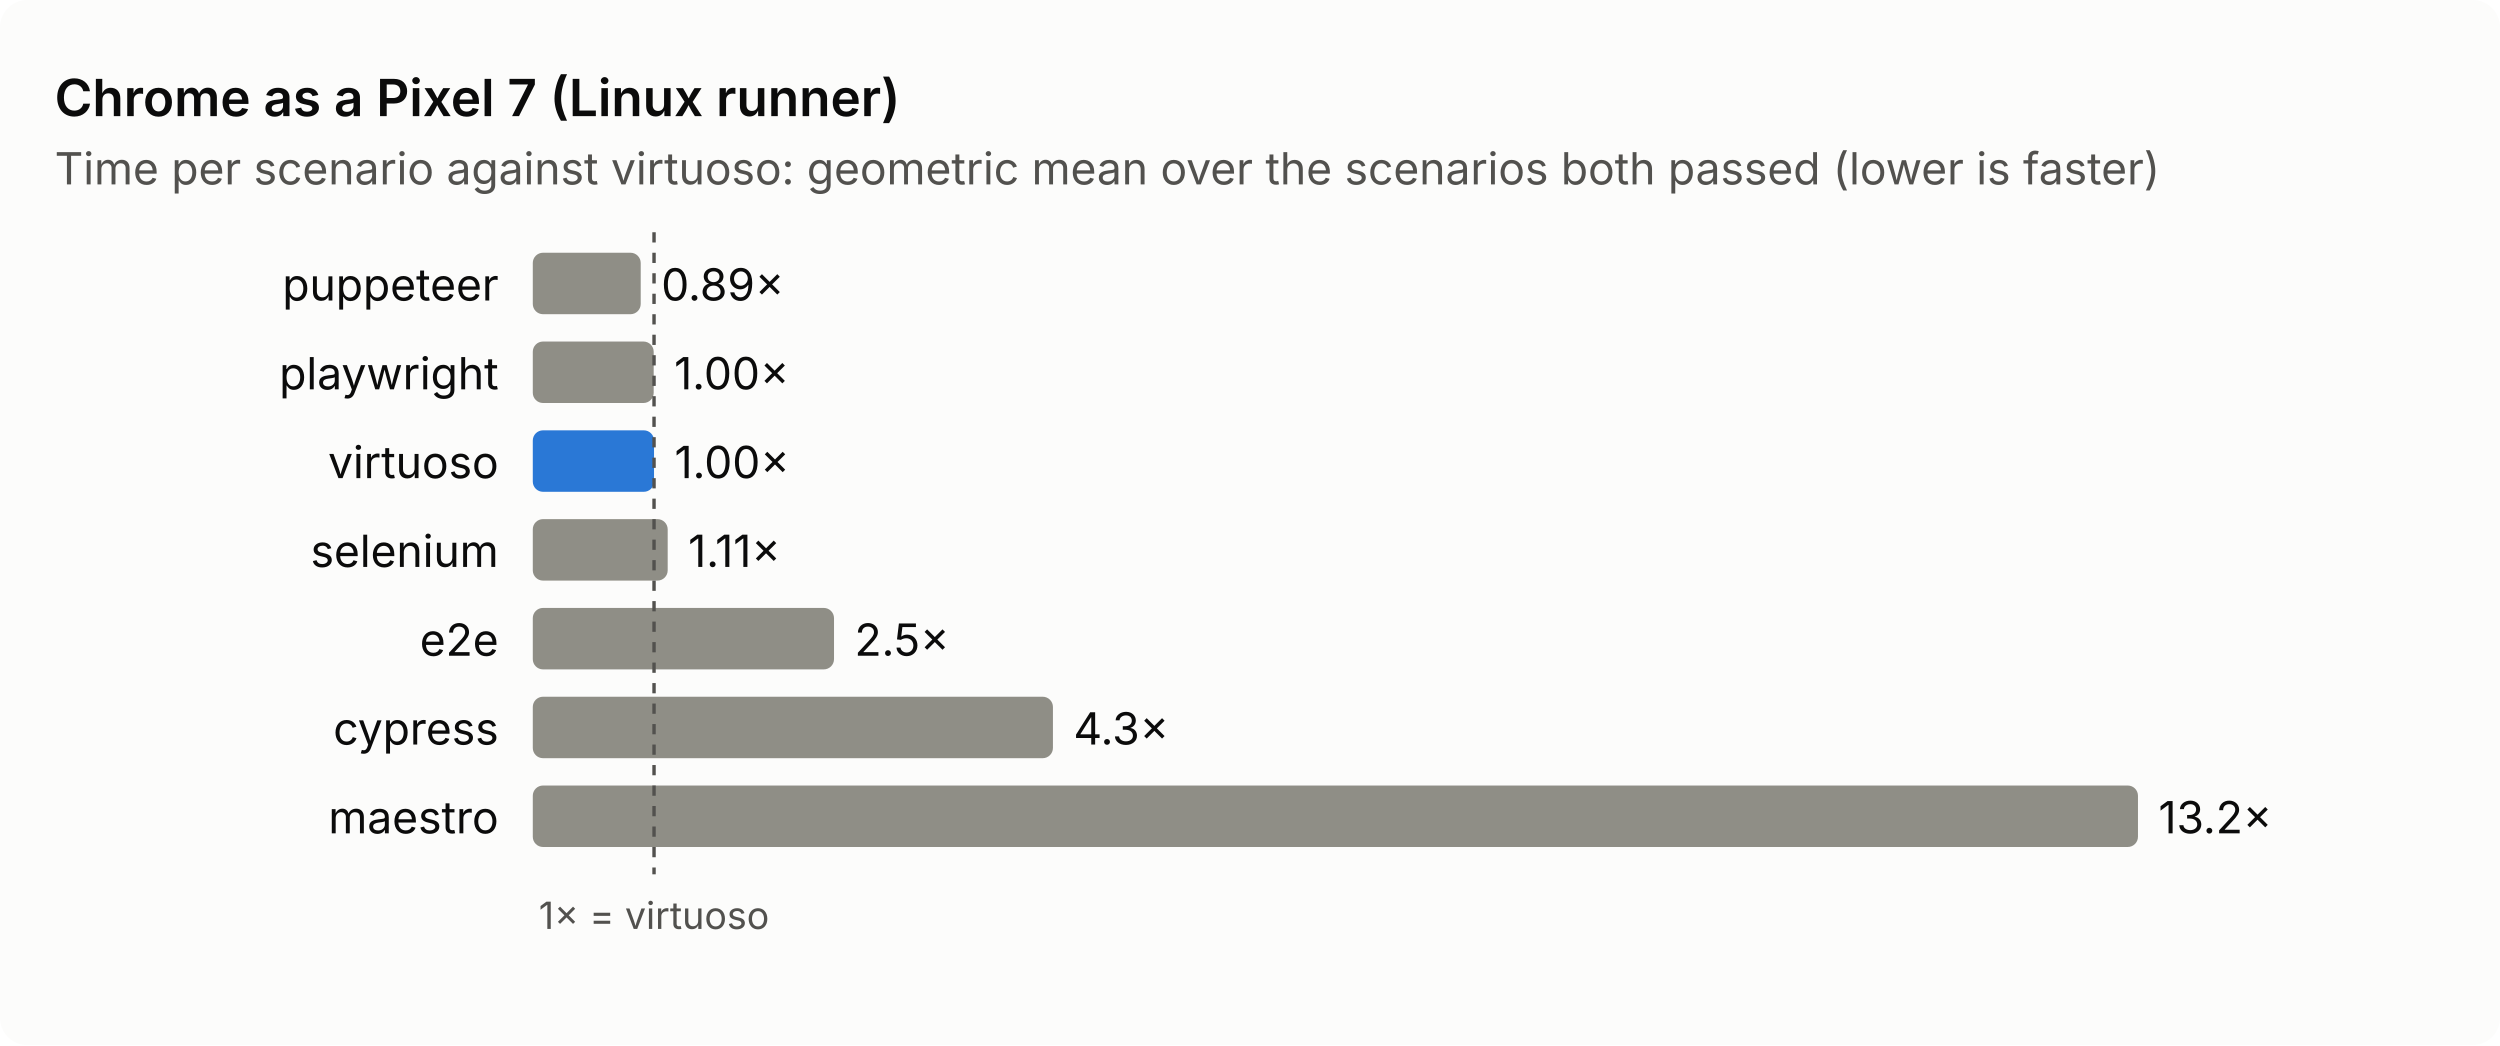
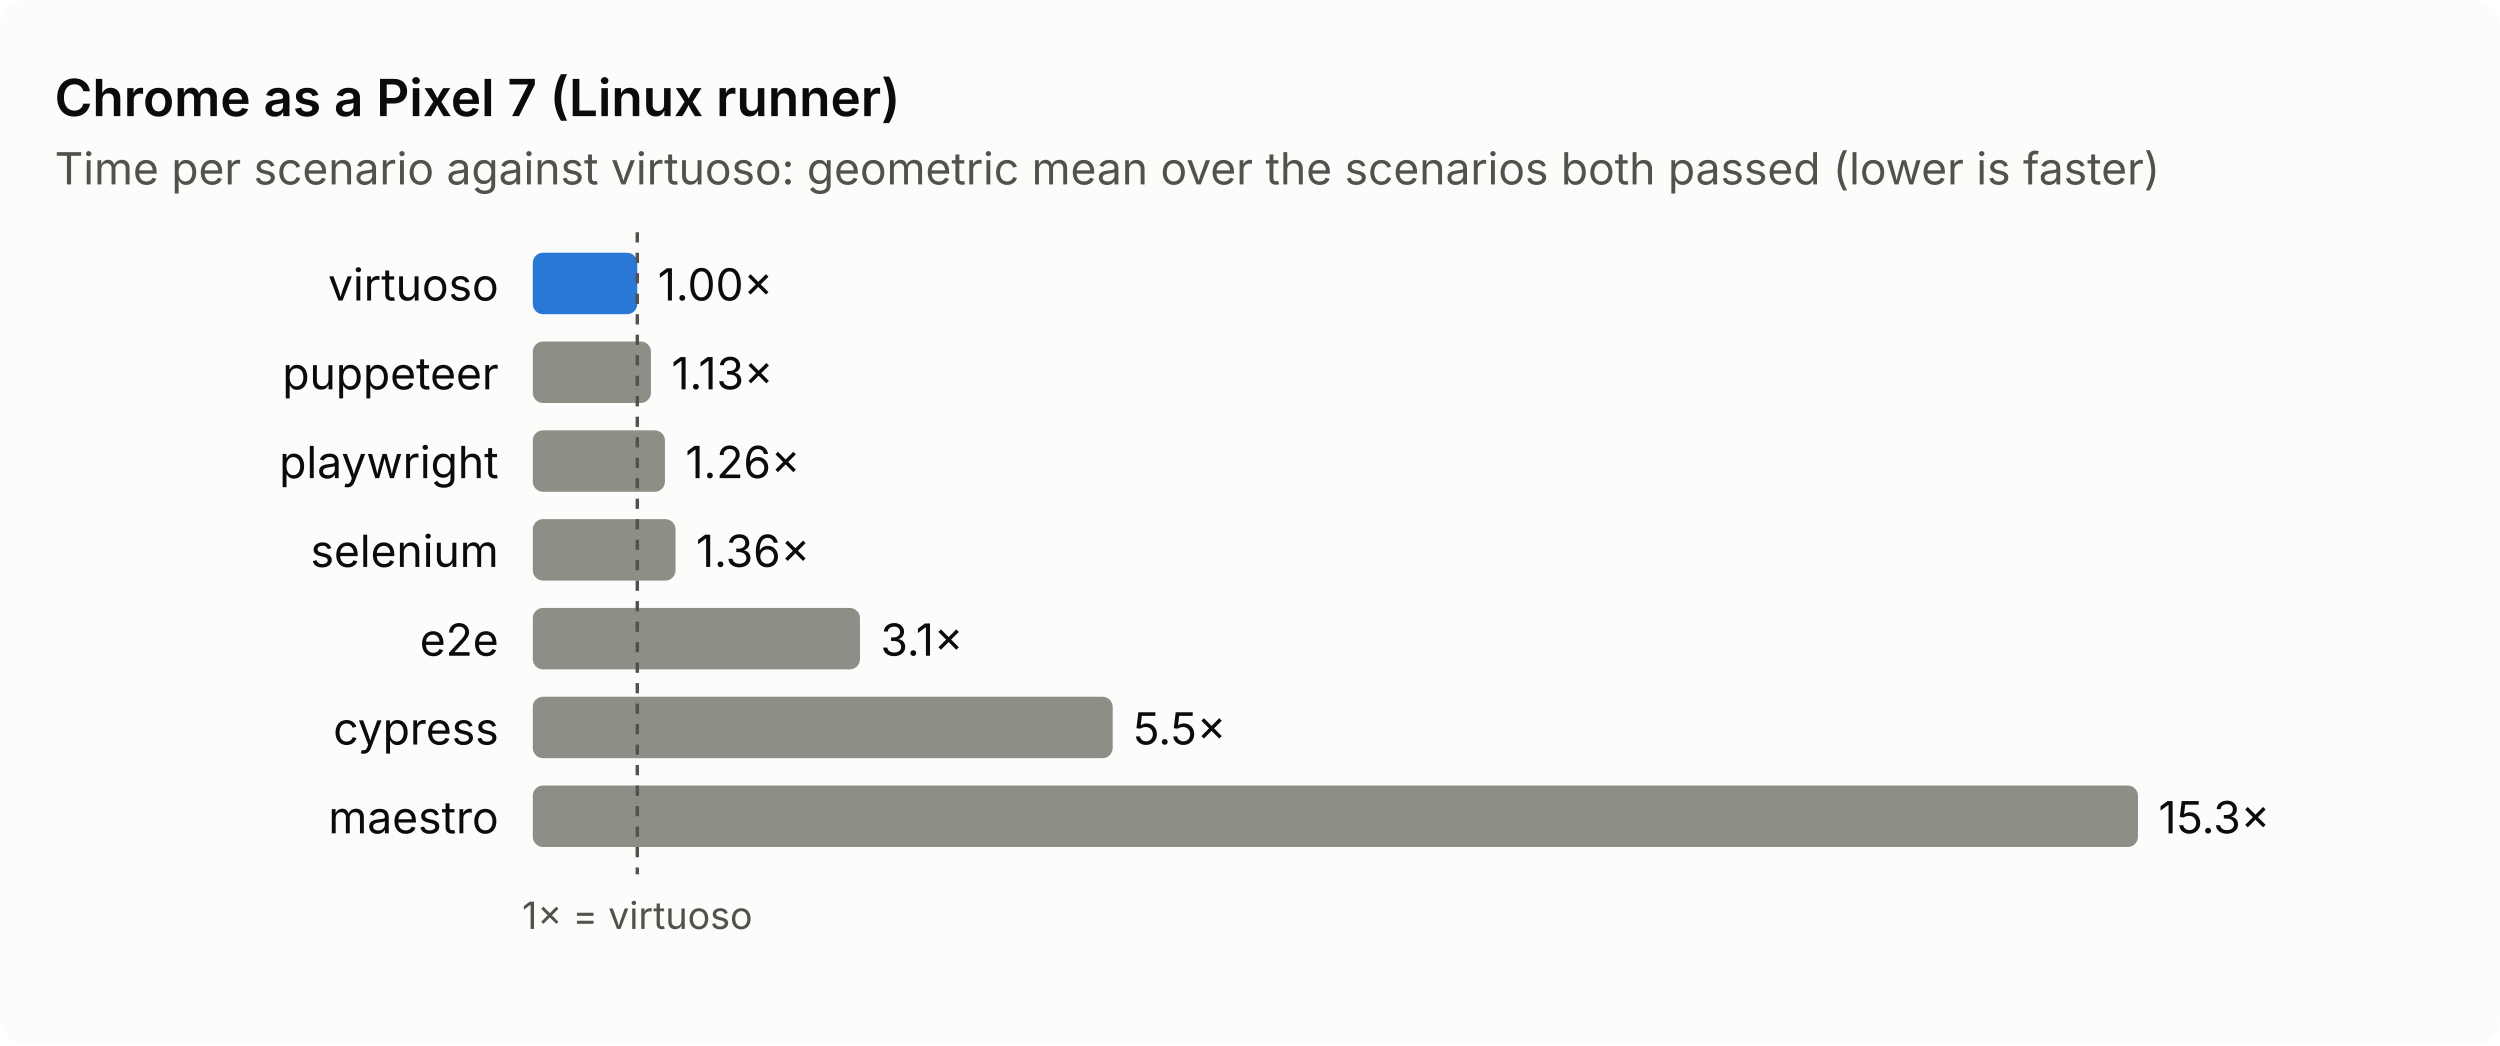
<svg xmlns="http://www.w3.org/2000/svg" viewBox="0 0 732 306" width="732" height="306" role="img" aria-label="Chrome as a Pixel 7 (Linux runner): time per scenario against virtuoso">
  <style>text{font:13px system-ui,-apple-system,'Segoe UI',sans-serif;fill:#0b0b0b}.sub,.axis{fill:#52514e}.axis{font-size:11px}.title{font-size:15px;font-weight:600}.bg{fill:#fcfcfb}.bar{fill:#8f8e86}.base{fill:#2a78d6}.ref{stroke:#52514e;stroke-dasharray:3 3}@media (prefers-color-scheme: dark){.bg{fill:#1a1a19}text{fill:#f0efec}.sub,.axis{fill:#c3c2b7}.base{fill:#3987e5}.ref{stroke:#c3c2b7}}</style>
  <rect class="bg" width="732" height="306" rx="8" />
  <text class="title" x="16" y="34.0">Chrome as a Pixel 7 (Linux runner)</text>
  <text class="sub" x="16" y="54.0">Time per scenario against virtuoso: geometric mean over the scenarios both passed (lower is faster)</text>
-   <text x="146.0" y="88.0" text-anchor="end">puppeteer</text>
-   <rect class="bar" x="156" y="74.0" width="31.6" height="18" rx="3" />
-   <text x="193.6" y="88.0">0.89×</text>
-   <text x="146.0" y="114.0" text-anchor="end">playwright</text>
-   <rect class="bar" x="156" y="100.0" width="35.4" height="18" rx="3" />
-   <text x="197.4" y="114.0">1.00×</text>
-   <text x="146.0" y="140.0" text-anchor="end">virtuoso</text>
-   <rect class="bar base" x="156" y="126.0" width="35.5" height="18" rx="3" />
-   <text x="197.5" y="140.0">1.00×</text>
+   <text x="146.0" y="88.0" text-anchor="end">virtuoso</text>
+   <rect class="bar base" x="156" y="74.0" width="30.6" height="18" rx="3" />
+   <text x="192.6" y="88.0">1.00×</text>
+   <text x="146.0" y="114.0" text-anchor="end">puppeteer</text>
+   <rect class="bar" x="156" y="100.0" width="34.6" height="18" rx="3" />
+   <text x="196.6" y="114.0">1.13×</text>
+   <text x="146.0" y="140.0" text-anchor="end">playwright</text>
+   <rect class="bar" x="156" y="126.0" width="38.7" height="18" rx="3" />
+   <text x="200.7" y="140.0">1.26×</text>
  <text x="146.0" y="166.0" text-anchor="end">selenium</text>
-   <rect class="bar" x="156" y="152.0" width="39.5" height="18" rx="3" />
-   <text x="201.5" y="166.0">1.11×</text>
+   <rect class="bar" x="156" y="152.0" width="41.8" height="18" rx="3" />
+   <text x="203.8" y="166.0">1.36×</text>
  <text x="146.0" y="192.0" text-anchor="end">e2e</text>
-   <rect class="bar" x="156" y="178.0" width="88.2" height="18" rx="3" />
-   <text x="250.2" y="192.0">2.5×</text>
+   <rect class="bar" x="156" y="178.0" width="95.8" height="18" rx="3" />
+   <text x="257.8" y="192.0">3.1×</text>
  <text x="146.0" y="218.0" text-anchor="end">cypress</text>
-   <rect class="bar" x="156" y="204.0" width="152.3" height="18" rx="3" />
-   <text x="314.3" y="218.0">4.3×</text>
+   <rect class="bar" x="156" y="204.0" width="169.8" height="18" rx="3" />
+   <text x="331.8" y="218.0">5.5×</text>
  <text x="146.0" y="244.0" text-anchor="end">maestro</text>
  <rect class="bar" x="156" y="230.0" width="470.0" height="18" rx="3" />
-   <text x="632.0" y="244.0">13.2×</text>
-   <line class="ref" x1="191.5" y1="68.0" x2="191.5" y2="256.0" />
-   <text class="axis" x="191.5" y="272.0" text-anchor="middle">1× = virtuoso</text>
+   <text x="632.0" y="244.0">15.3×</text>
+   <line class="ref" x1="186.6" y1="68.0" x2="186.6" y2="256.0" />
+   <text class="axis" x="186.6" y="272.0" text-anchor="middle">1× = virtuoso</text>
</svg>
